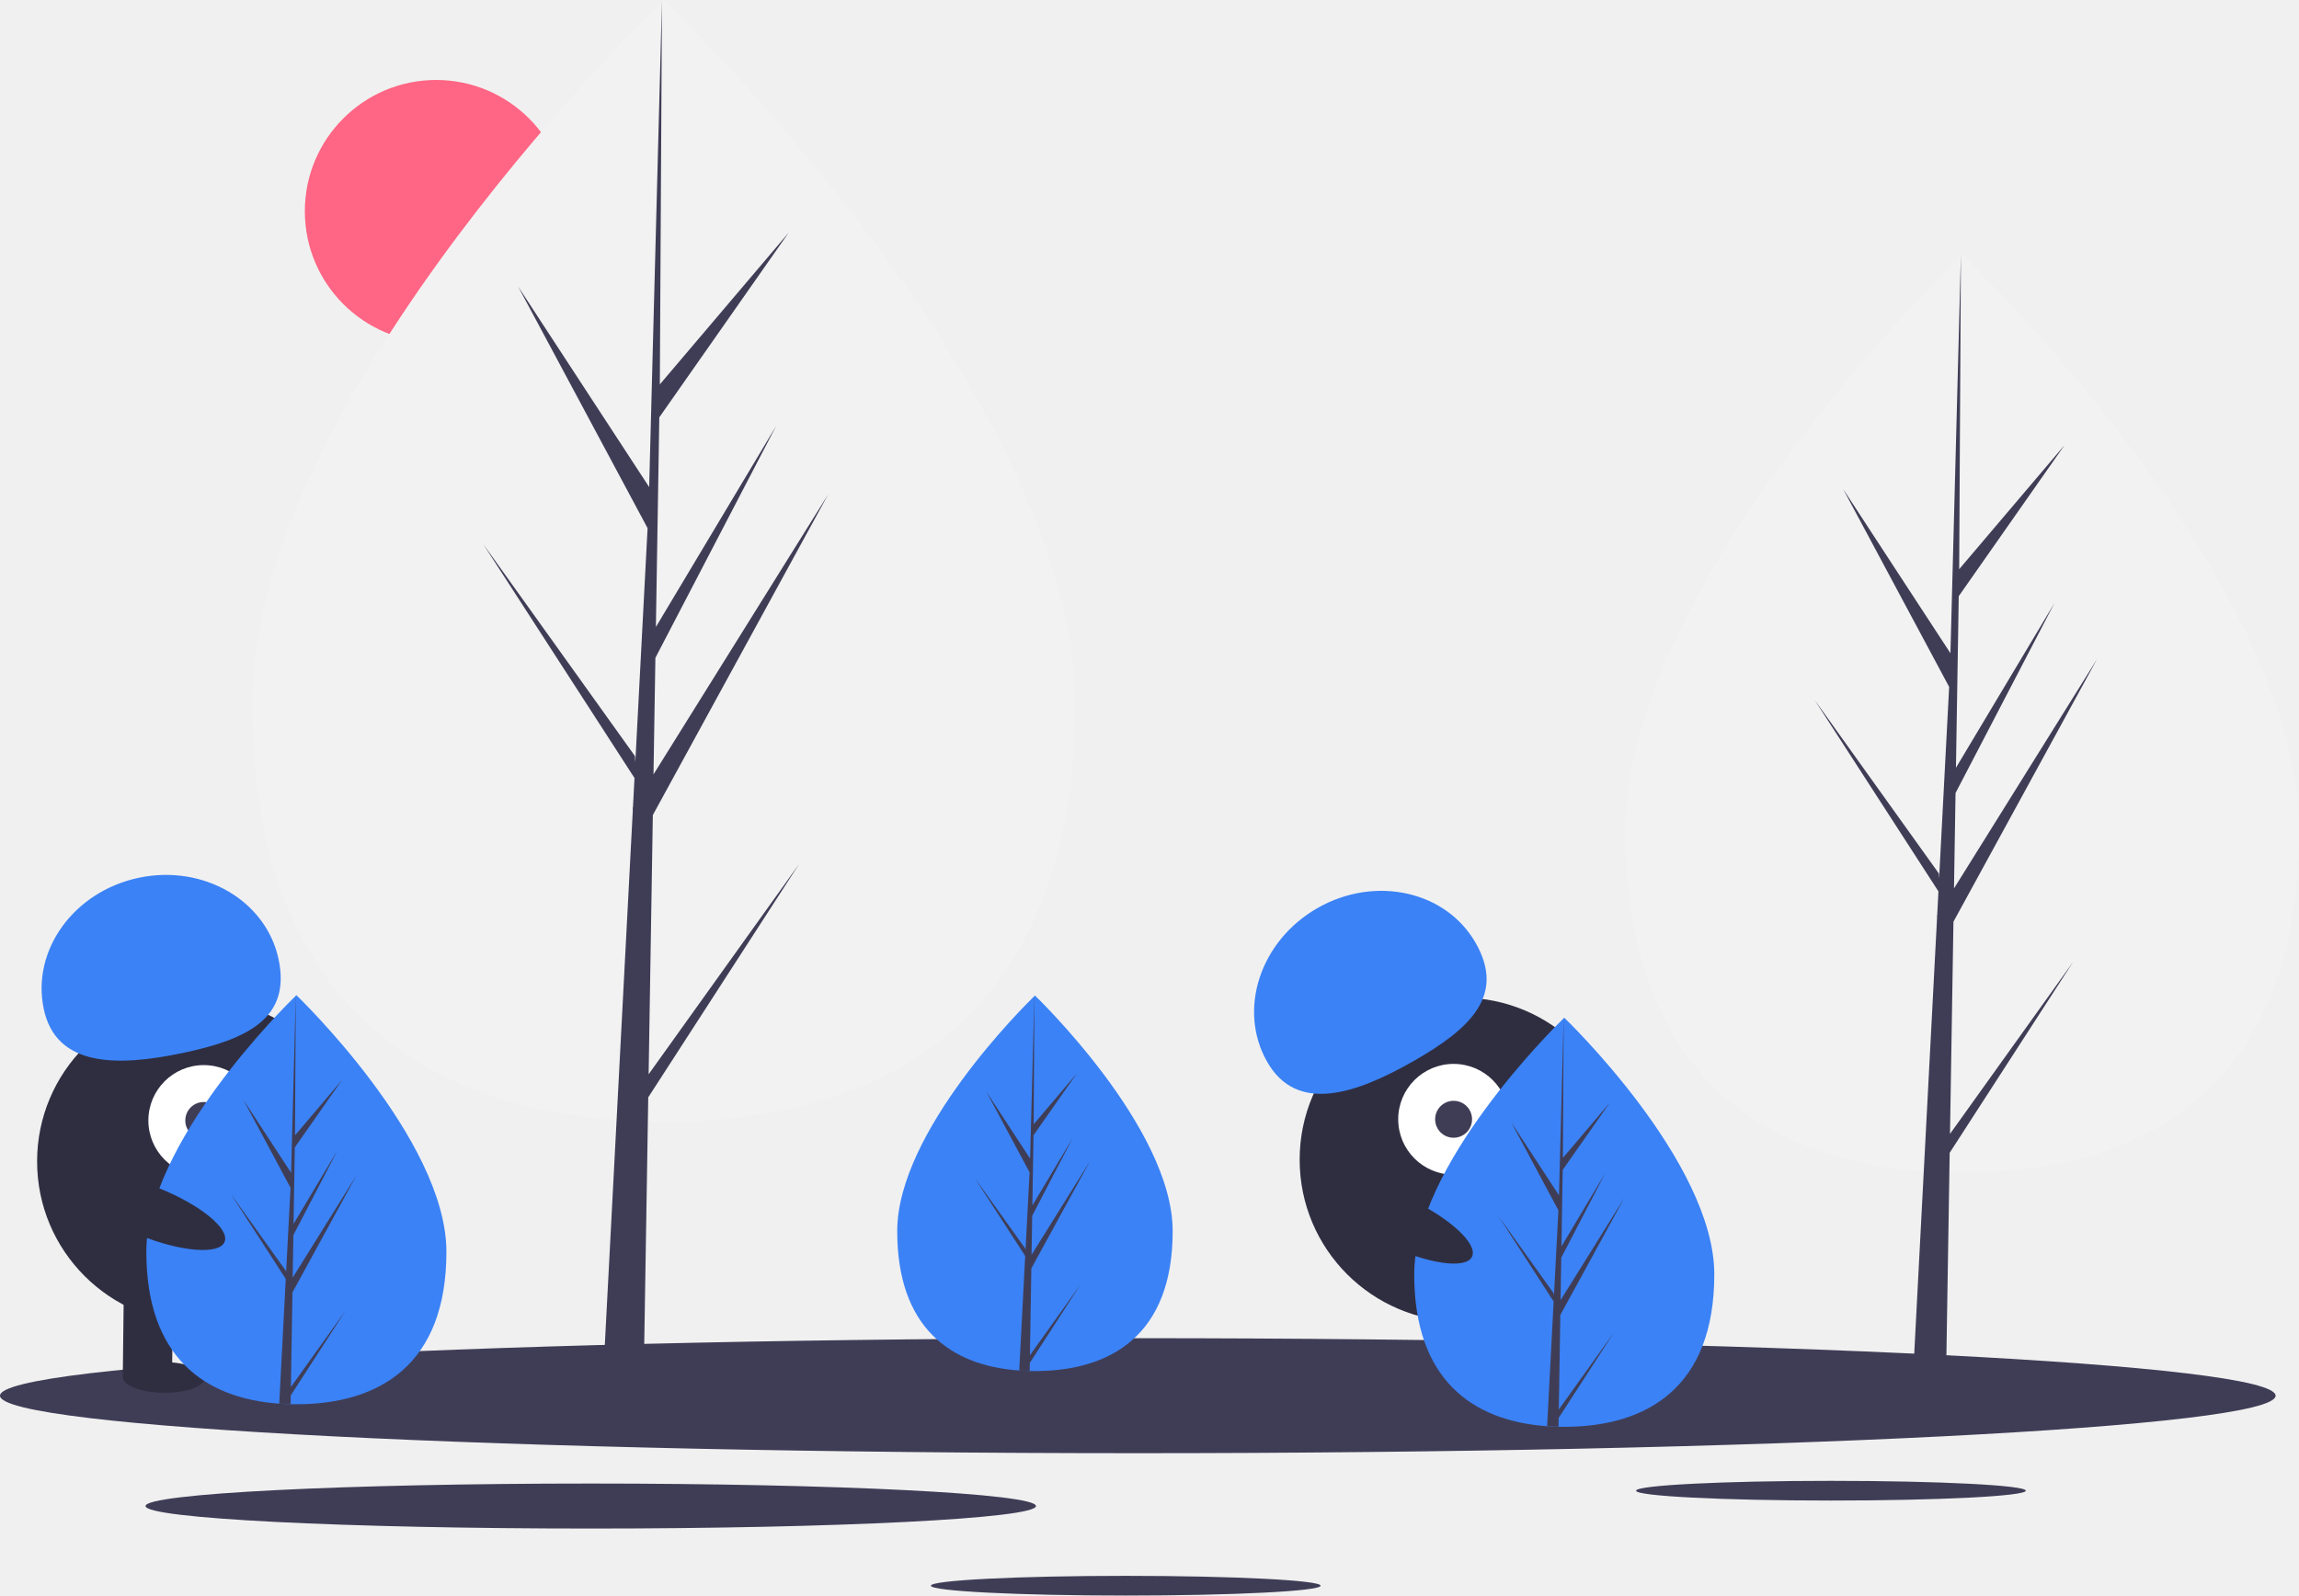
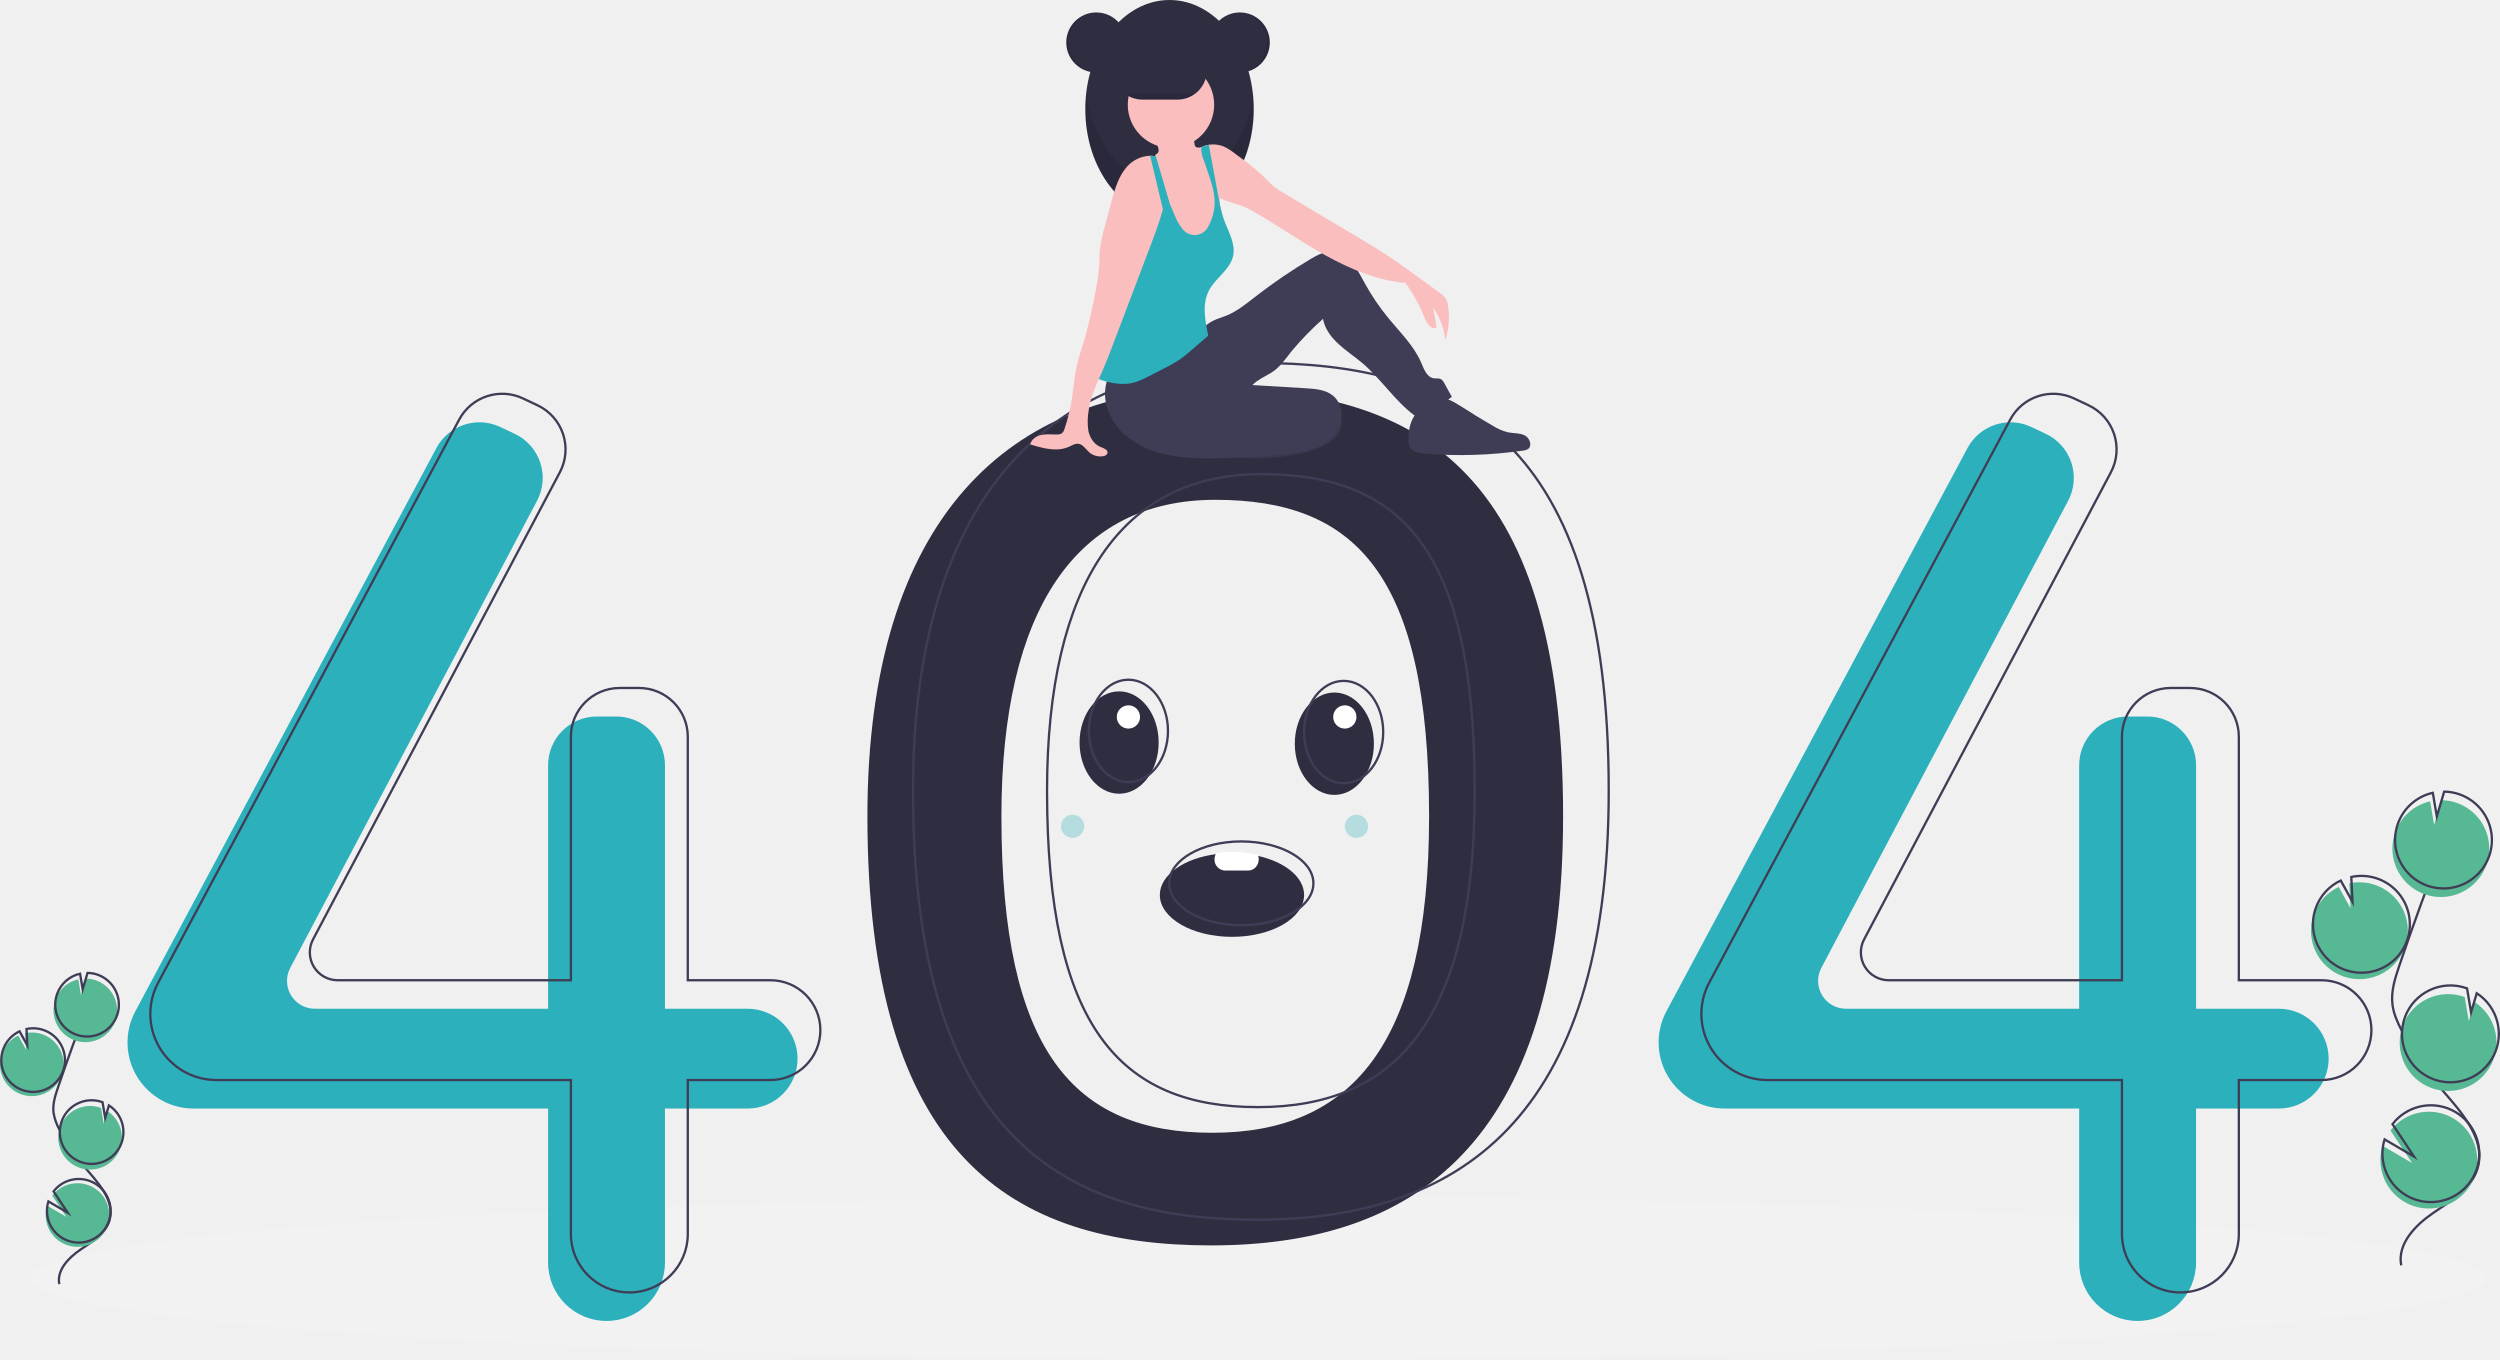
- <svg xmlns="http://www.w3.org/2000/svg" data-name="Layer 1" width="1120.592" height="777.916" viewBox="0 0 1120.592 777.916">
-   <circle cx="212.592" cy="103" r="64" fill="#ff6584" />
-   <path d="M563.68,404.164c0,151.011-89.774,203.739-200.516,203.739S162.649,555.175,162.649,404.164,363.165,61.042,363.165,61.042,563.68,253.152,563.68,404.164Z" transform="translate(-39.70387 -61.04208)" fill="#f2f2f2" />
-   <polygon points="316.156 523.761 318.21 397.378 403.674 241.024 318.532 377.552 319.455 320.725 378.357 207.605 319.699 305.687 319.699 305.687 321.359 203.481 384.433 113.423 321.621 187.409 322.658 0 316.138 248.096 316.674 237.861 252.547 139.704 315.646 257.508 309.671 371.654 309.493 368.625 235.565 265.329 309.269 379.328 308.522 393.603 308.388 393.818 308.449 394.99 293.29 684.589 313.544 684.589 315.974 535.005 389.496 421.285 316.156 523.761" fill="#3f3d56" />
-   <path d="M1160.296,466.014c0,123.61-73.484,166.77-164.132,166.77s-164.132-43.16-164.132-166.77S996.165,185.152,996.165,185.152,1160.296,342.404,1160.296,466.014Z" transform="translate(-39.70387 -61.04208)" fill="#f2f2f2" />
-   <polygon points="950.482 552.833 952.162 449.383 1022.119 321.4 952.426 433.154 953.182 386.639 1001.396 294.044 953.382 374.329 953.382 374.329 954.741 290.669 1006.369 216.952 954.954 277.514 955.804 124.11 950.467 327.188 950.906 318.811 898.414 238.464 950.064 334.893 945.173 428.327 945.027 425.847 884.514 341.294 944.844 434.608 944.232 446.293 944.123 446.469 944.173 447.428 931.764 684.478 948.343 684.478 950.332 562.037 1010.514 468.952 950.482 552.833" fill="#3f3d56" />
-   <ellipse cx="554.592" cy="680.479" rx="554.592" ry="28.034" fill="#3f3d56" />
-   <ellipse cx="892.445" cy="726.797" rx="94.989" ry="4.802" fill="#3f3d56" />
-   <ellipse cx="548.72" cy="773.114" rx="94.989" ry="4.802" fill="#3f3d56" />
-   <ellipse cx="287.944" cy="734.279" rx="217.014" ry="10.97" fill="#3f3d56" />
-   <circle cx="97.084" cy="566.27" r="79" fill="#2f2e41" />
-   <rect x="99.805" y="689.023" width="24" height="43" transform="translate(-31.32451 -62.31008) rotate(0.67509)" fill="#2f2e41" />
-   <rect x="147.802" y="689.589" width="24" height="43" transform="translate(-31.31452 -62.87555) rotate(0.67509)" fill="#2f2e41" />
-   <ellipse cx="119.546" cy="732.616" rx="7.5" ry="20" transform="translate(-654.1319 782.4795) rotate(-89.32491)" fill="#2f2e41" />
-   <ellipse cx="167.554" cy="732.182" rx="7.5" ry="20" transform="translate(-606.2547 830.0553) rotate(-89.32491)" fill="#2f2e41" />
-   <circle cx="99.319" cy="546.295" r="27" fill="#fff" />
-   <circle cx="99.319" cy="546.295" r="9" fill="#3f3d56" />
-   <path d="M61.026,552.946c-6.042-28.641,14.688-57.265,46.3-63.934s62.138,11.143,68.18,39.784-14.978,38.93-46.591,45.599S67.068,581.587,61.026,552.946Z" transform="translate(-39.70387 -61.04208)" fill="#3b82f6" />
-   <path d="M257.296,671.384c0,55.076-32.74,74.306-73.13,74.306q-1.404,0-2.803-.031c-1.871-.04-3.725-.129-5.556-.254-36.451-2.58-64.771-22.799-64.771-74.021,0-53.008,67.739-119.896,72.827-124.846l.009-.009c.196-.192.294-.285.294-.285S257.296,616.308,257.296,671.384Z" transform="translate(-39.70387 -61.04208)" fill="#3b82f6" />
-   <path d="M181.502,737.265l26.747-37.374-26.814,41.477-.071,4.291c-1.871-.04-3.725-.129-5.556-.254l2.883-55.103-.022-.428.049-.08.272-5.204-26.881-41.58,26.965,37.677.062,1.105,2.179-41.633-23.013-42.966,23.294,35.658,2.268-86.314.009-.294v.285l-.379,68.064,22.911-26.983-23.004,32.847-.606,37.276L204.185,621.958l-21.48,41.259-.339,20.723,31.056-49.791-31.171,57.023Z" transform="translate(-39.70387 -61.04208)" fill="#3f3d56" />
-   <circle cx="712.485" cy="565.415" r="79" fill="#2f2e41" />
-   <rect x="741.777" y="691.824" width="24" height="43" transform="translate(-215.9946 191.864) rotate(-17.08345)" fill="#2f2e41" />
-   <rect x="787.659" y="677.723" width="24" height="43" transform="matrix(0.95588, -0.29376, 0.29376, 0.95588, -209.8279, 204.7204)" fill="#2f2e41" />
-   <ellipse cx="767.887" cy="732.003" rx="20" ry="7.5" transform="translate(-220.8593 196.8331) rotate(-17.08345)" fill="#2f2e41" />
-   <ellipse cx="813.475" cy="716.946" rx="20" ry="7.5" transform="translate(-214.4248 209.561) rotate(-17.08345)" fill="#2f2e41" />
-   <circle cx="708.522" cy="545.71" r="27" fill="#fff" />
-   <circle cx="708.522" cy="545.71" r="9" fill="#3f3d56" />
-   <path d="M657.355,578.743c-14.49-25.433-3.478-59.016,24.594-75.009s62.576-8.341,77.065,17.093-2.391,41.644-30.463,57.637S671.845,604.176,657.355,578.743Z" transform="translate(-39.70387 -61.04208)" fill="#3b82f6" />
-   <path d="M611.296,661.299c0,50.557-30.054,68.21-67.13,68.21q-1.288,0-2.573-.029c-1.718-.037-3.419-.119-5.1-.233-33.461-2.368-59.457-20.929-59.457-67.948,0-48.659,62.181-110.059,66.852-114.603l.008-.008c.18-.176.27-.262.27-.262S611.296,610.742,611.296,661.299Z" transform="translate(-39.70387 -61.04208)" fill="#3b82f6" />
-   <path d="M541.72,721.774l24.553-34.307-24.614,38.074-.065,3.939c-1.718-.037-3.419-.119-5.1-.233l2.646-50.582-.02-.393.045-.074.249-4.777-24.675-38.168,24.753,34.585.057,1.014,2-38.217-21.125-39.44L541.806,625.928l2.082-79.232.008-.27v.262l-.348,62.48,21.031-24.769-21.117,30.152-.556,34.217,19.636-32.839-19.718,37.874-.311,19.023,28.508-45.706-28.614,52.344Z" transform="translate(-39.70387 -61.04208)" fill="#3f3d56" />
-   <path d="M875.296,682.384c0,55.076-32.74,74.306-73.13,74.306q-1.403,0-2.803-.031c-1.871-.04-3.725-.129-5.556-.254-36.451-2.58-64.771-22.799-64.771-74.021,0-53.008,67.739-119.896,72.827-124.846l.009-.009c.196-.192.294-.285.294-.285S875.296,627.308,875.296,682.384Z" transform="translate(-39.70387 -61.04208)" fill="#3b82f6" />
-   <path d="M799.502,748.265l26.747-37.374-26.814,41.477-.071,4.291c-1.871-.04-3.725-.129-5.556-.254l2.883-55.103-.022-.428.049-.08.272-5.204L770.108,654.011l26.965,37.677.062,1.105,2.179-41.633-23.013-42.966,23.294,35.658,2.268-86.314.009-.294v.285l-.379,68.064,22.911-26.983-23.004,32.847-.606,37.276L822.185,632.958l-21.48,41.259-.339,20.723,31.056-49.791-31.171,57.023Z" transform="translate(-39.70387 -61.04208)" fill="#3f3d56" />
-   <ellipse cx="721.517" cy="656.822" rx="12.4" ry="39.5" transform="translate(-220.8352 966.2232) rotate(-64.62574)" fill="#2f2e41" />
-   <ellipse cx="112.517" cy="651.822" rx="12.4" ry="39.5" transform="translate(-574.0794 452.7137) rotate(-68.15829)" fill="#2f2e41" />
+ <svg xmlns="http://www.w3.org/2000/svg" id="currentIllo" data-name="Layer 1" width="1074.392" height="584.231" viewBox="0 0 1074.392 584.231" class="injected-svg DownloadModal__ImageFile-sc-p17csy-5 iIfSkb grid_media">
+   <ellipse cx="540.643" cy="549.309" rx="527.5" ry="34.922" fill="#f2f2f2" />
+   <path d="M583.48,324.894c-85.944,0-147.651,55.139-147.651,183.798,0,145.813,61.707,184.411,147.651,184.411s151.327-42.274,151.327-184.411C734.807,356.753,669.424,324.894,583.48,324.894Zm.565,319.808c-59.527,0-90.626-34.923-90.626-135.916,0-89.112,32.372-136.105,91.899-136.105s91.899,30.868,91.899,136.105C677.217,607.234,643.572,644.703,584.045,644.703Z" transform="translate(-63.054 -157.8845)" fill="#2f2e41" />
+   <path d="M384.365,591.401H348.831V486.762A20.956,20.956,0,0,0,327.875,465.806h-8.326a20.956,20.956,0,0,0-20.956,20.956V591.401H198.363a11.963,11.963,0,0,1-10.578-17.552l106.082-200.78A20.956,20.956,0,0,0,284.287,344.33l-6.262-2.957a20.956,20.956,0,0,0-27.429,9.07L121.214,592.475a28.416,28.416,0,0,0-3.356,13.396v0a28.416,28.416,0,0,0,28.416,28.416H298.593v66.167a25.119,25.119,0,0,0,25.119,25.119h0a25.119,25.119,0,0,0,25.119-25.119V634.287h35.534a21.443,21.443,0,0,0,21.443-21.443v0A21.443,21.443,0,0,0,384.365,591.401Z" transform="translate(-63.054 -157.8845)" fill="#2cb1bc" />
+   <path d="M1042.362,591.401h-35.534V486.762A20.956,20.956,0,0,0,985.872,465.806h-8.326a20.956,20.956,0,0,0-20.956,20.956V591.401H856.359a11.963,11.963,0,0,1-10.578-17.552L951.864,373.069A20.956,20.956,0,0,0,942.284,344.33l-6.262-2.957a20.956,20.956,0,0,0-27.429,9.07L779.211,592.475a28.416,28.416,0,0,0-3.356,13.396v0a28.416,28.416,0,0,0,28.416,28.416H956.589v66.167a25.119,25.119,0,0,0,25.119,25.119h0a25.119,25.119,0,0,0,25.119-25.119V634.287h35.534a21.443,21.443,0,0,0,21.443-21.443v0A21.443,21.443,0,0,0,1042.362,591.401Z" transform="translate(-63.054 -157.8845)" fill="#2cb1bc" />
+   <path d="M394.168,579.148H358.634V474.509a20.956,20.956,0,0,0-20.956-20.956h-8.326a20.956,20.956,0,0,0-20.956,20.956V579.148H208.165a11.963,11.963,0,0,1-10.578-17.552L303.67,360.816a20.956,20.956,0,0,0-9.58-28.739l-6.262-2.957a20.956,20.956,0,0,0-27.429,9.07L131.017,580.222a28.416,28.416,0,0,0-3.356,13.396v0a28.416,28.416,0,0,0,28.416,28.416H308.395v66.167a25.119,25.119,0,0,0,25.119,25.119h0a25.119,25.119,0,0,0,25.119-25.119V622.034h35.534a21.443,21.443,0,0,0,21.443-21.443v0A21.443,21.443,0,0,0,394.168,579.148Z" transform="translate(-63.054 -157.8845)" fill="none" stroke="#3f3d56" stroke-miterlimit="10" />
+   <path d="M1060.742,579.148h-35.534V474.509a20.956,20.956,0,0,0-20.956-20.956H995.925a20.956,20.956,0,0,0-20.956,20.956V579.148H874.739a11.963,11.963,0,0,1-10.578-17.552L970.244,360.816a20.956,20.956,0,0,0-9.58-28.739l-6.262-2.957a20.956,20.956,0,0,0-27.429,9.07L797.59,580.222a28.416,28.416,0,0,0-3.356,13.396v0a28.416,28.416,0,0,0,28.416,28.416H974.969v66.167a25.119,25.119,0,0,0,25.119,25.119h0a25.119,25.119,0,0,0,25.119-25.119V622.034h35.534a21.443,21.443,0,0,0,21.443-21.443v0A21.443,21.443,0,0,0,1060.742,579.148Z" transform="translate(-63.054 -157.8845)" fill="none" stroke="#3f3d56" stroke-miterlimit="10" />
+   <path d="M603.085,313.866c-85.944,0-147.651,55.139-147.651,183.798,0,145.813,61.707,184.411,147.651,184.411s151.327-42.274,151.327-184.411C754.412,345.725,689.029,313.866,603.085,313.866Zm.565,319.808c-59.527,0-90.626-34.923-90.626-135.916,0-89.112,32.372-136.105,91.899-136.105s91.899,30.868,91.899,136.105C696.822,596.206,663.177,633.675,603.65,633.675Z" transform="translate(-63.054 -157.8845)" fill="none" stroke="#3f3d56" stroke-miterlimit="10" />
+   <circle cx="471.141" cy="18.25" r="12.901" fill="#2f2e41" />
+   <ellipse cx="502.607" cy="46.885" rx="36.186" ry="46.885" fill="#2f2e41" />
+   <path d="M565.661,237.494c-18.128,0-33.141-17.271-35.776-39.805a60.976,60.976,0,0,0-.41,7.08c0,25.894,16.201,46.885,36.186,46.885s36.186-20.991,36.186-46.885a60.976,60.976,0,0,0-.41-7.08C598.803,220.224,583.789,237.494,565.661,237.494Z" transform="translate(-63.054 -157.8845)" opacity="0.1" />
+   <path d="M639.296,342.073c-.777,3.193-4.128,5.751-7.839,7.538-7.802,3.757-17.425,4.878-26.76,5.254a45.176,45.176,0,0,1-7.144-.132,20.537,20.537,0,0,1-12.251-5.631,1.681,1.681,0,0,1,.044-2.844c4.969-5.459,13.262-8.806,21.616-11.216,6.334-1.827,17.381-6.561,24.29-5.922C637.944,329.739,640.277,338.041,639.296,342.073Z" transform="translate(-63.054 -157.8845)" fill="#3f3d56" />
+   <path d="M639.296,342.073c-.777,3.193-4.128,5.751-7.839,7.538-7.802,3.757-17.425,4.878-26.76,5.254a45.176,45.176,0,0,1-7.144-.132,20.537,20.537,0,0,1-12.251-5.631,1.681,1.681,0,0,1,.044-2.844c4.969-5.459,13.262-8.806,21.616-11.216,6.334-1.827,17.381-6.561,24.29-5.922C637.944,329.739,640.277,338.041,639.296,342.073Z" transform="translate(-63.054 -157.8845)" opacity="0.1" />
+   <path d="M540.098,318.206a19.77,19.77,0,0,0-1.199,15.075,26.339,26.339,0,0,0,8.829,12.497c10.095,8.092,23.988,9.205,36.925,9.093a284.649,284.649,0,0,0,33.905-2.324,40.538,40.538,0,0,0,11.001-2.554c4.222-1.827,7.933-5.178,9.436-9.526s.436-9.672-3.134-12.574c-3.137-2.55-7.463-2.9-11.498-3.143l-23.088-1.387c2.281-2.308,5.318-3.614,8.096-5.292,3.685-2.226,6.134-5.965,8.813-9.335a129.001,129.001,0,0,1,13.439-13.817c.751,4.31,3.478,7.85,6.687,10.824s6.908,5.368,10.244,8.2c8.079,6.858,13.896,16.167,22.392,22.5a43.829,43.829,0,0,0,16.049-8.012l-3.302-5.981a3.94,3.94,0,0,0-1.245-1.553c-.935-.575-2.14-.279-3.225-.441-2.901-.435-4.168-3.784-5.306-6.487-3.125-7.422-9.108-13.18-14.218-19.404a98.009,98.009,0,0,1-9.996-14.723c-1.717-3.102-3.288-6.331-5.617-9.003s-5.594-4.773-9.139-4.781c-3.132-.007-6.021,1.584-8.714,3.183a230.477,230.477,0,0,0-23.63,16.099c-3.944,3.062-7.863,6.296-12.489,8.174-1.947.79-4,1.331-5.869,2.292-3.273,1.684-5.757,4.534-8.431,7.064C566.277,311.892,553.219,317.738,540.098,318.206Z" transform="translate(-63.054 -157.8845)" fill="#3f3d56" />
+   <path d="M588.374,253.983a23.774,23.774,0,0,1-1.734,8.033,10.045,10.045,0,0,1-5.768,5.573,12.375,12.375,0,0,1-5.623.182,10.882,10.882,0,0,1-4.582-1.561c-2.165-1.488-3.244-4.144-3.637-6.743-.393-2.596-.217-5.249-.469-7.863a42.944,42.944,0,0,0-1.202-6.255c-.17-.683-.343-1.362-.513-2.042-.167-.68-.33-1.359-.481-2.039-.138-.639-.267-1.281-.378-1.926-.091-.544-.173-1.092-.233-1.643a18.423,18.423,0,0,0-.809-4.811,14.607,14.607,0,0,0-1.687-2.854c-.286-.409-.563-.818-.818-1.243a5.89,5.89,0,0,1-.972-3.748,3.286,3.286,0,0,1,.148-.601c.025-.076.053-.151.085-.223A1.802,1.802,0,0,0,560.932,223.07a3.433,3.433,0,0,0-.148-1.778,11.318,11.318,0,0,0-.96-2.288c-.264-.478-1.161-1.34-1.167-1.888-.013-1.101,2.14-1.989,3.011-2.423a16.796,16.796,0,0,1,8.597-1.743c1.904.129,3.968.714,5.019,2.31.944,1.438.818,3.301,1.221,4.972a1.471,1.471,0,0,0,.299.664,1.341,1.341,0,0,0,.739.34,4.549,4.549,0,0,0,1.416.057h.003a2.931,2.931,0,0,0,.371-.054,4.957,4.957,0,0,0,2.033-.878q.585-.156,1.18-.255a.251.251,0,0,0,.047-.009c1.576,4.975,1.781,10.308,3.071,15.374.639,2.52,1.554,5.009,1.683,7.602.009.113.013.23.016.346.019.834-.047,1.674-.013,2.505a6.981,6.981,0,0,0,.126,1.114,15.611,15.611,0,0,0,.525,1.743l.009.028c.06.183.116.368.164.554.035.135.066.267.091.403l.003.009A14.938,14.938,0,0,1,588.374,253.983Z" transform="translate(-63.054 -157.8845)" fill="#fbbebe" />
+   <circle cx="503.237" cy="44.997" r="18.565" fill="#fbbebe" />
+   <path d="M684.157,304.033a30.445,30.445,0,0,0-5.236-14.103q.722,4.295,1.447,8.587a3.214,3.214,0,0,1-3.367-1.035,10.337,10.337,0,0,1-1.765-3.276,67.466,67.466,0,0,0-8.21-14.736c-11.819-.985-23.502-5.884-33.896-11.595-10.396-5.708-20.126-12.552-30.384-18.502a43.573,43.573,0,0,0-5.544-2.832c-3.21-1.287-6.812-1.954-9.855-3.468-.204-.101-.409-.208-.61-.318a12.578,12.578,0,0,1-1.945-1.306,10.344,10.344,0,0,1-.931-.856,20.351,20.351,0,0,1-3.559-5.953c-1.633-3.612-2.215-7.97-3.845-11.583a11.203,11.203,0,0,1,2.502-1.765h.003c.132-.069.264-.135.4-.198a11.94,11.94,0,0,1,2.004-.733q.585-.156,1.18-.255a.251.251,0,0,0,.047-.009,11.566,11.566,0,0,1,5.491.434c2.587.875,4.767,2.621,6.941,4.273a114.02,114.02,0,0,1,10.148,8.049c1.794,1.718,3.43,3.606,5.359,5.167a42.144,42.144,0,0,0,5.057,3.351q15.656,9.327,31.315,18.65c3.534,2.105,7.07,4.21,10.526,6.438,5.249,3.386,10.308,7.055,15.365,10.721q4.47,3.238,8.936,6.479a9.728,9.728,0,0,1,2.533,2.341,8.472,8.472,0,0,1,1.123,3.433A31.387,31.387,0,0,1,684.157,304.033Z" transform="translate(-63.054 -157.8845)" fill="#fbbebe" />
+   <path d="M592.977,267.944c-1.252,5.617-6.929,9.012-9.896,13.946-3.688,6.123-2.184,13.241-.799,20.255q-3.795,3.271-7.593,6.542c-1.397,1.199-2.794,2.404-4.298,3.464a57.351,57.351,0,0,1-6.86,3.94q-3.361,1.728-6.721,3.458a32.128,32.128,0,0,1-6.58,2.788c-4.415,1.133-9.103.34-13.471-.972a6.088,6.088,0,0,1-1.473-.601,2.394,2.394,0,0,1-.699-.632,3.911,3.911,0,0,1-.444-2.539c.444-7.351,2.24-14.547,4.031-21.69a85.26,85.26,0,0,1,3.848-12.577,85.077,85.077,0,0,1,5.415-10.151,68.368,68.368,0,0,1,7.929-11.514,18.479,18.479,0,0,0,3.675-4.739c1.117-2.549.686-5.472.913-8.247a17.148,17.148,0,0,1,1.633-6.007v-.003a17.093,17.093,0,0,1,1.743-2.882q.458,1.067.916,2.13.302.699.598,1.394.387.897.768,1.787,1.1,2.558,2.196,5.113a21.59,21.59,0,0,0,3.335,5.944,6.499,6.499,0,0,0,11.123-.853,21.261,21.261,0,0,0,2.272-6.013,19.215,19.215,0,0,0,.252-7.835c-.758-5.009-2.889-10.126-4.437-14.78a14.945,14.945,0,0,1-1.079-4.871,3.351,3.351,0,0,1,.057-.56c.009-.047.019-.098.028-.145a11.94,11.94,0,0,1,2.004-.733q.585-.156,1.18-.255,2.044,11.064,4.094,22.127c.032.173.066.346.098.522.195,1.057.393,2.115.614,3.169.198.957.412,1.91.651,2.857l.009.028c.082.321.167.639.255.957l.003.009c.242.868.513,1.731.818,2.58C590.938,257.475,594.164,262.629,592.977,267.944Z" transform="translate(-63.054 -157.8845)" fill="#2cb1bc" />
+   <path d="M668.321,346.877a6.583,6.583,0,0,0,.61,3.143c1.162,2.124,3.95,2.606,6.362,2.805a188.377,188.377,0,0,0,42.266-1.288,4.886,4.886,0,0,0,2.151-.668c1.99-1.395.763-4.795-1.41-5.884s-4.751-.826-7.135-1.297a22.479,22.479,0,0,1-6.678-2.896q-7.252-4.167-14.293-8.688c-2.795-1.795-6.093-3.71-9.24-2.646C672.43,332.343,668.265,337.681,668.321,346.877Z" transform="translate(-63.054 -157.8845)" fill="#3f3d56" />
+   <path d="M564.437,240.874v.003c-.022.132-.044.261-.072.39-.035.214-.076.431-.116.645-.39,1.998-.868,3.987-1.419,5.963-1.51,5.459-3.534,10.831-5.541,16.123q-8.081,21.287-16.164,42.577c-1.359,3.575-2.716,7.152-4.261,10.654-.516,1.167-1.048,2.344-1.576,3.534-1.894,4.257-3.713,8.653-4.317,13.184a27.45,27.45,0,0,0-.192,9.04c.604,2.97,2.407,5.872,5.23,6.97,1.378.538,3.351,1.259,2.974,2.69-.204.787-1.098,1.171-1.901,1.303a7.312,7.312,0,0,1-5.966-1.718c-1.507-1.337-2.665-3.417-4.67-3.641-1.388-.151-2.665.68-3.936,1.262-5.186,2.369-11.227.711-16.674-.972.428-2.206,2.643-3.66,4.843-4.1,2.199-.444,4.474-.129,6.718-.189a3.51,3.51,0,0,0,2.042-.525,3.705,3.705,0,0,0,1.101-1.882,78.964,78.964,0,0,0,3.213-13.147c.724-4.666,1.026-9.405,2.058-14.015.802-3.597,2.042-7.08,3.106-10.61a224.682,224.682,0,0,0,5.06-22.077,78.02,78.02,0,0,0,1.425-9.368c.179-2.612.094-5.236.346-7.838a60.888,60.888,0,0,1,2.111-9.997q1.444-5.348,2.885-10.689c1.425-5.271,2.955-10.746,6.567-14.843a13.962,13.962,0,0,1,10.028-4.789,9.882,9.882,0,0,1,2.13.23c.116.028.233.057.349.088a8.634,8.634,0,0,1,2.174.9c1.114-.708,1.68-.459,2.42.632a6.973,6.973,0,0,1,.881,3.795A52.424,52.424,0,0,1,564.437,240.874Z" transform="translate(-63.054 -157.8845)" fill="#fbbebe" />
+   <path d="M565.661,245.046l-.047.047-.255.255-2.53,2.527-1.24-5.208-4.251-17.854a9.882,9.882,0,0,1,2.13.23,3.286,3.286,0,0,1,.148-.601l.201.689,1.441,4.902,2.728,9.308.45,1.532v.003Z" transform="translate(-63.054 -157.8845)" fill="#2cb1bc" />
+   <path d="M581.715,188.087a12.582,12.582,0,0,1-3.7,8.896,12.314,12.314,0,0,1-1.36,1.176,12.528,12.528,0,0,1-7.536,2.524H554.023a12.59,12.59,0,0,1,0-25.18h15.096A12.629,12.629,0,0,1,581.715,188.087Z" transform="translate(-63.054 -157.8845)" fill="#2f2e41" />
+   <circle cx="532.815" cy="18.25" r="12.901" fill="#2f2e41" />
+   <path d="M595.554,163.234c-.158,0-.315.006-.472.012a12.898,12.898,0,0,1,0,25.778c.157.006.314.012.472.012a12.901,12.901,0,1,0,0-25.802Z" transform="translate(-63.054 -157.8845)" opacity="0.1" />
+   <path d="M534.195,163.234c.158,0,.315.006.472.012a12.898,12.898,0,0,0,0,25.778c-.157.006-.314.012-.472.012a12.901,12.901,0,0,1,0-25.802Z" transform="translate(-63.054 -157.8845)" opacity="0.1" />
+   <path d="M576.655,198.159a12.528,12.528,0,0,1-7.536,2.524H554.023a12.528,12.528,0,0,1-7.536-2.524Z" transform="translate(-63.054 -157.8845)" opacity="0.1" />
+   <path d="M674.14,291.64s3.252,9.372,6.229,6.876L677.996,286.267Z" transform="translate(-63.054 -157.8845)" fill="#fbbebe" />
+   <path d="M1069.918,577.434a20.813,20.813,0,1,0,2.772-39.915l.521,10.712-5.068-9.18a20.734,20.734,0,0,0-10.684,11.723,20.408,20.408,0,0,0-1.197,5.63A20.809,20.809,0,0,0,1069.918,577.434Z" transform="translate(-63.054 -157.8845)" fill="#57b894" />
+   <path d="M1094.995,701.678c-1.789-9.11,5.963-17.187,13.621-22.437s16.605-10.408,19.218-19.317c3.755-12.804-7.43-24.53-16.136-34.642a125.3,125.3,0,0,1-16.524-24.557c-1.811-3.533-3.476-7.225-3.952-11.166-.686-5.675,1.137-11.323,2.974-16.737q9.179-27.052,19.628-53.65" transform="translate(-63.054 -157.8845)" fill="none" stroke="#3f3d56" stroke-miterlimit="10" />
+   <path d="M1070.775,574.676a20.813,20.813,0,1,0,2.772-39.915l.521,10.712-5.068-9.18a20.734,20.734,0,0,0-10.684,11.723,20.408,20.408,0,0,0-1.197,5.63A20.809,20.809,0,0,0,1070.775,574.676Z" transform="translate(-63.054 -157.8845)" fill="none" stroke="#3f3d56" stroke-miterlimit="10" />
+   <path d="M1092.451,515.473a20.788,20.788,0,0,1,14.98-13.198l1.714,10.184,3.177-10.696a20.81,20.81,0,1,1-19.871,13.71Z" transform="translate(-63.054 -157.8845)" fill="#57b894" />
+   <path d="M1093.594,511.795a20.788,20.788,0,0,1,14.98-13.198l1.714,10.184,3.177-10.696a20.81,20.81,0,1,1-19.871,13.71Z" transform="translate(-63.054 -157.8845)" fill="none" stroke="#3f3d56" stroke-miterlimit="10" />
+   <path d="M1108.045,625.489a20.81,20.81,0,0,0,18.419-37.023l-2.441,8.219-1.731-10.304a.362.362,0,0,0-.053-.02,20.811,20.811,0,1,0-14.194,39.127Z" transform="translate(-63.054 -157.8845)" fill="#57b894" />
+   <path d="M1109.035,621.764a20.81,20.81,0,0,0,18.419-37.023l-2.441,8.219-1.731-10.304a.362.362,0,0,0-.053-.02,20.811,20.811,0,1,0-14.194,39.127Z" transform="translate(-63.054 -157.8845)" fill="none" stroke="#3f3d56" stroke-miterlimit="10" />
+   <path d="M1086.378,660.051a20.801,20.801,0,1,0,4.011-16.297l9.273,13.957-12.67-7.408A20.616,20.616,0,0,0,1086.378,660.051Z" transform="translate(-63.054 -157.8845)" fill="#57b894" />
+   <path d="M1087.235,657.294a20.801,20.801,0,1,0,4.011-16.297l9.273,13.957-12.67-7.408A20.616,20.616,0,0,0,1087.235,657.294Z" transform="translate(-63.054 -157.8845)" fill="none" stroke="#3f3d56" stroke-miterlimit="10" />
+   <path d="M72.061,628.133a13.674,13.674,0,1,0,1.821-26.225l.342,7.038-3.33-6.032a13.623,13.623,0,0,0-7.019,7.702,13.409,13.409,0,0,0-.787,3.699A13.672,13.672,0,0,0,72.061,628.133Z" transform="translate(-63.054 -157.8845)" fill="#57b894" />
+   <path d="M88.538,709.763c-1.175-5.986,3.918-11.292,8.949-14.741s10.91-6.838,12.626-12.692c2.467-8.412-4.882-16.117-10.601-22.76A82.324,82.324,0,0,1,88.656,643.436a22.21,22.21,0,0,1-2.597-7.336c-.451-3.729.747-7.439,1.954-10.996q6.031-17.773,12.896-35.249" transform="translate(-63.054 -157.8845)" fill="none" stroke="#3f3d56" stroke-miterlimit="10" />
+   <path d="M72.625,626.321a13.674,13.674,0,1,0,1.821-26.225l.342,7.038L71.458,601.103a13.623,13.623,0,0,0-7.019,7.702,13.409,13.409,0,0,0-.787,3.699A13.672,13.672,0,0,0,72.625,626.321Z" transform="translate(-63.054 -157.8845)" fill="none" stroke="#3f3d56" stroke-miterlimit="10" />
+   <path d="M86.866,587.423a13.658,13.658,0,0,1,9.842-8.671l1.126,6.691,2.087-7.027a13.673,13.673,0,1,1-13.055,9.007Z" transform="translate(-63.054 -157.8845)" fill="#57b894" />
+   <path d="M87.617,585.007a13.658,13.658,0,0,1,9.842-8.671l1.126,6.691L100.673,576a13.673,13.673,0,1,1-13.055,9.007Z" transform="translate(-63.054 -157.8845)" fill="none" stroke="#3f3d56" stroke-miterlimit="10" />
+   <path d="M97.112,659.706a13.673,13.673,0,0,0,12.102-24.325l-1.604,5.4-1.137-6.77a.238.238,0,0,0-.035-.013,13.673,13.673,0,1,0-9.326,25.707Z" transform="translate(-63.054 -157.8845)" fill="#57b894" />
+   <path d="M97.762,657.259a13.673,13.673,0,0,0,12.102-24.325l-1.604,5.4-1.137-6.77a.238.238,0,0,0-.035-.013,13.673,13.673,0,1,0-9.326,25.707Z" transform="translate(-63.054 -157.8845)" fill="none" stroke="#3f3d56" stroke-miterlimit="10" />
+   <path d="M82.876,682.414a13.667,13.667,0,1,0,2.635-10.708l6.092,9.17-8.324-4.867A13.545,13.545,0,0,0,82.876,682.414Z" transform="translate(-63.054 -157.8845)" fill="#57b894" />
+   <path d="M83.439,680.602a13.667,13.667,0,1,0,2.635-10.708l6.092,9.17-8.324-4.867A13.545,13.545,0,0,0,83.439,680.602Z" transform="translate(-63.054 -157.8845)" fill="none" stroke="#3f3d56" stroke-miterlimit="10" />
+   <ellipse cx="480.946" cy="319.115" rx="17" ry="22" fill="#2f2e41" />
+   <ellipse cx="573.446" cy="319.615" rx="17" ry="22" fill="#2f2e41" />
+   <path d="M623.5,542.5c0,9.94-13.88,18-31,18s-31-8.06-31-18c0-8.61,10.41-15.81,24.32-17.57a50.104,50.104,0,0,1,6.68-.43,50.699,50.699,0,0,1,11.13,1.2C615.25,528.29,623.5,534.84,623.5,542.5Z" transform="translate(-63.054 -157.8845)" fill="#2f2e41" />
+   <ellipse cx="484.946" cy="314.115" rx="17" ry="22" fill="none" stroke="#3f3d56" stroke-miterlimit="10" />
+   <ellipse cx="577.446" cy="314.615" rx="17" ry="22" fill="none" stroke="#3f3d56" stroke-miterlimit="10" />
+   <ellipse cx="533.446" cy="379.615" rx="31" ry="18" fill="none" stroke="#3f3d56" stroke-miterlimit="10" />
+   <path d="M604,527.2a4.937,4.937,0,0,1-1.32,3.392A4.339,4.339,0,0,1,599.5,532h-10a4.664,4.664,0,0,1-4.5-4.8,4.905,4.905,0,0,1,.82-2.741A47.02,47.02,0,0,1,592.5,524a47.665,47.665,0,0,1,11.13,1.28A5.067,5.067,0,0,1,604,527.2Z" transform="translate(-63.054 -157.8845)" fill="#fff" />
+   <circle cx="484.946" cy="308.115" r="5" fill="#fff" />
+   <circle cx="577.946" cy="308.115" r="5" fill="#fff" />
+   <circle cx="582.946" cy="355.115" r="5" fill="#2cb1bc" opacity="0.3" />
+   <circle cx="460.946" cy="355.115" r="5" fill="#2cb1bc" opacity="0.3" />
</svg>
